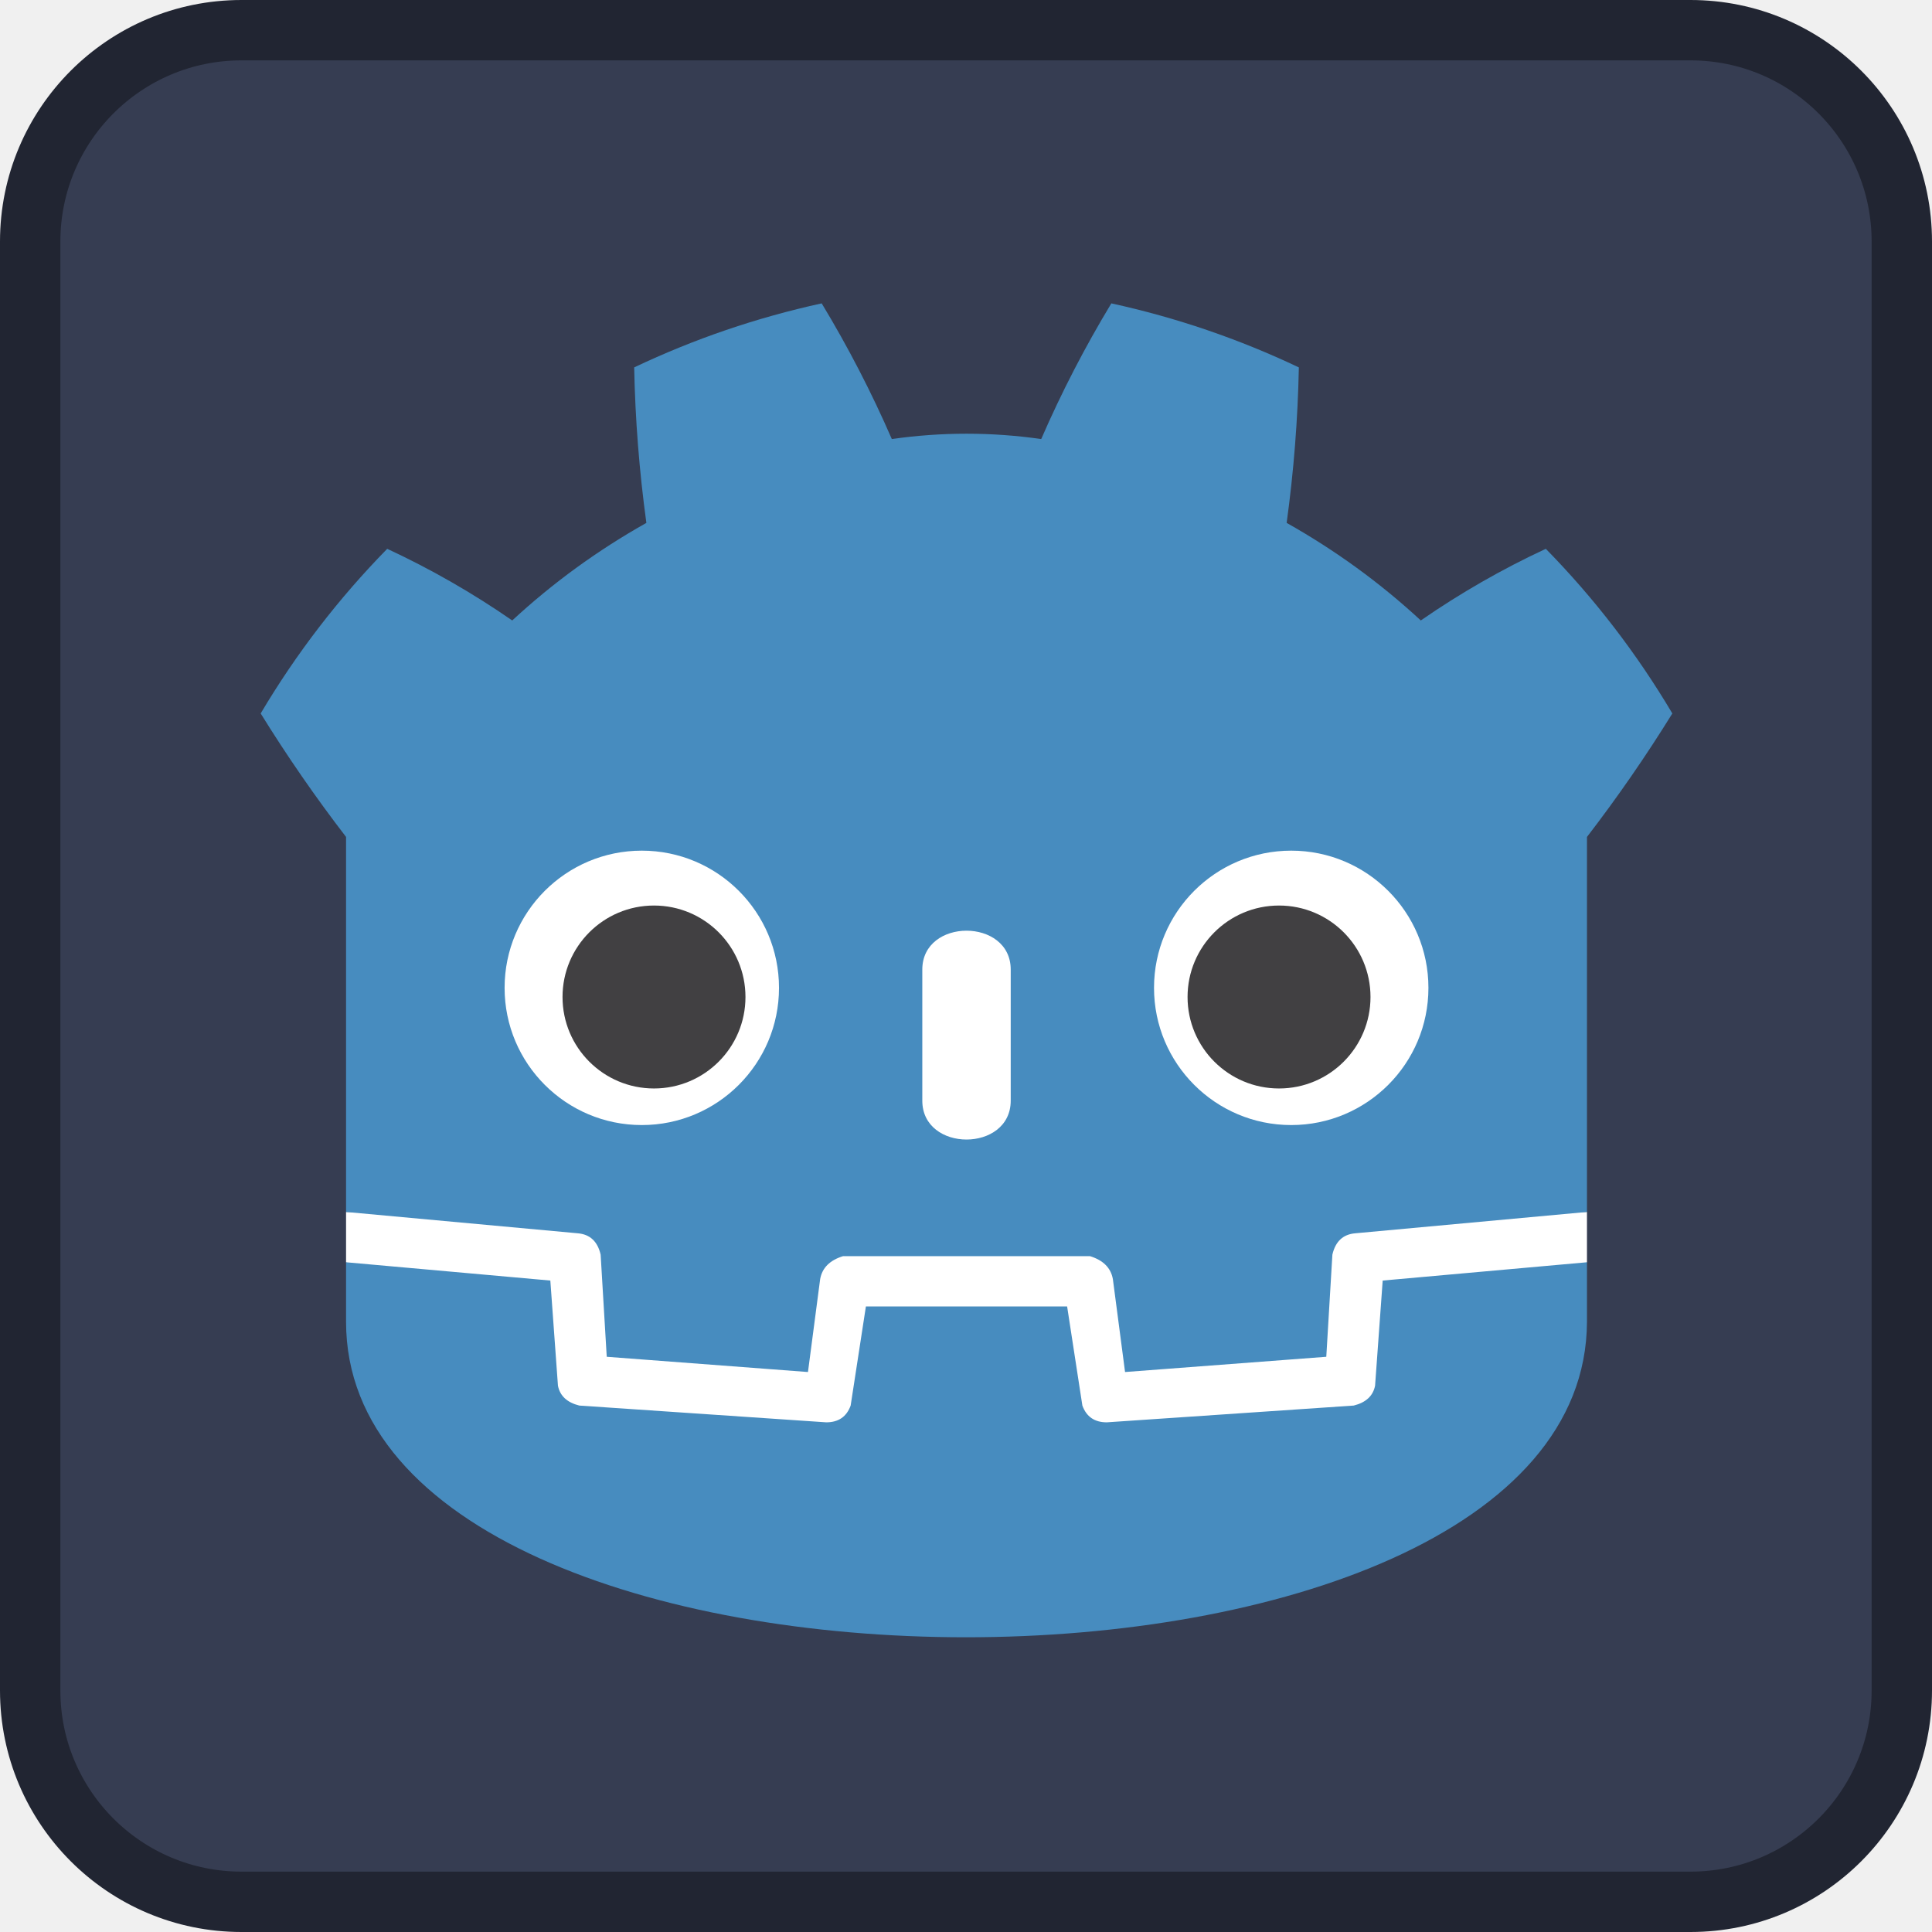
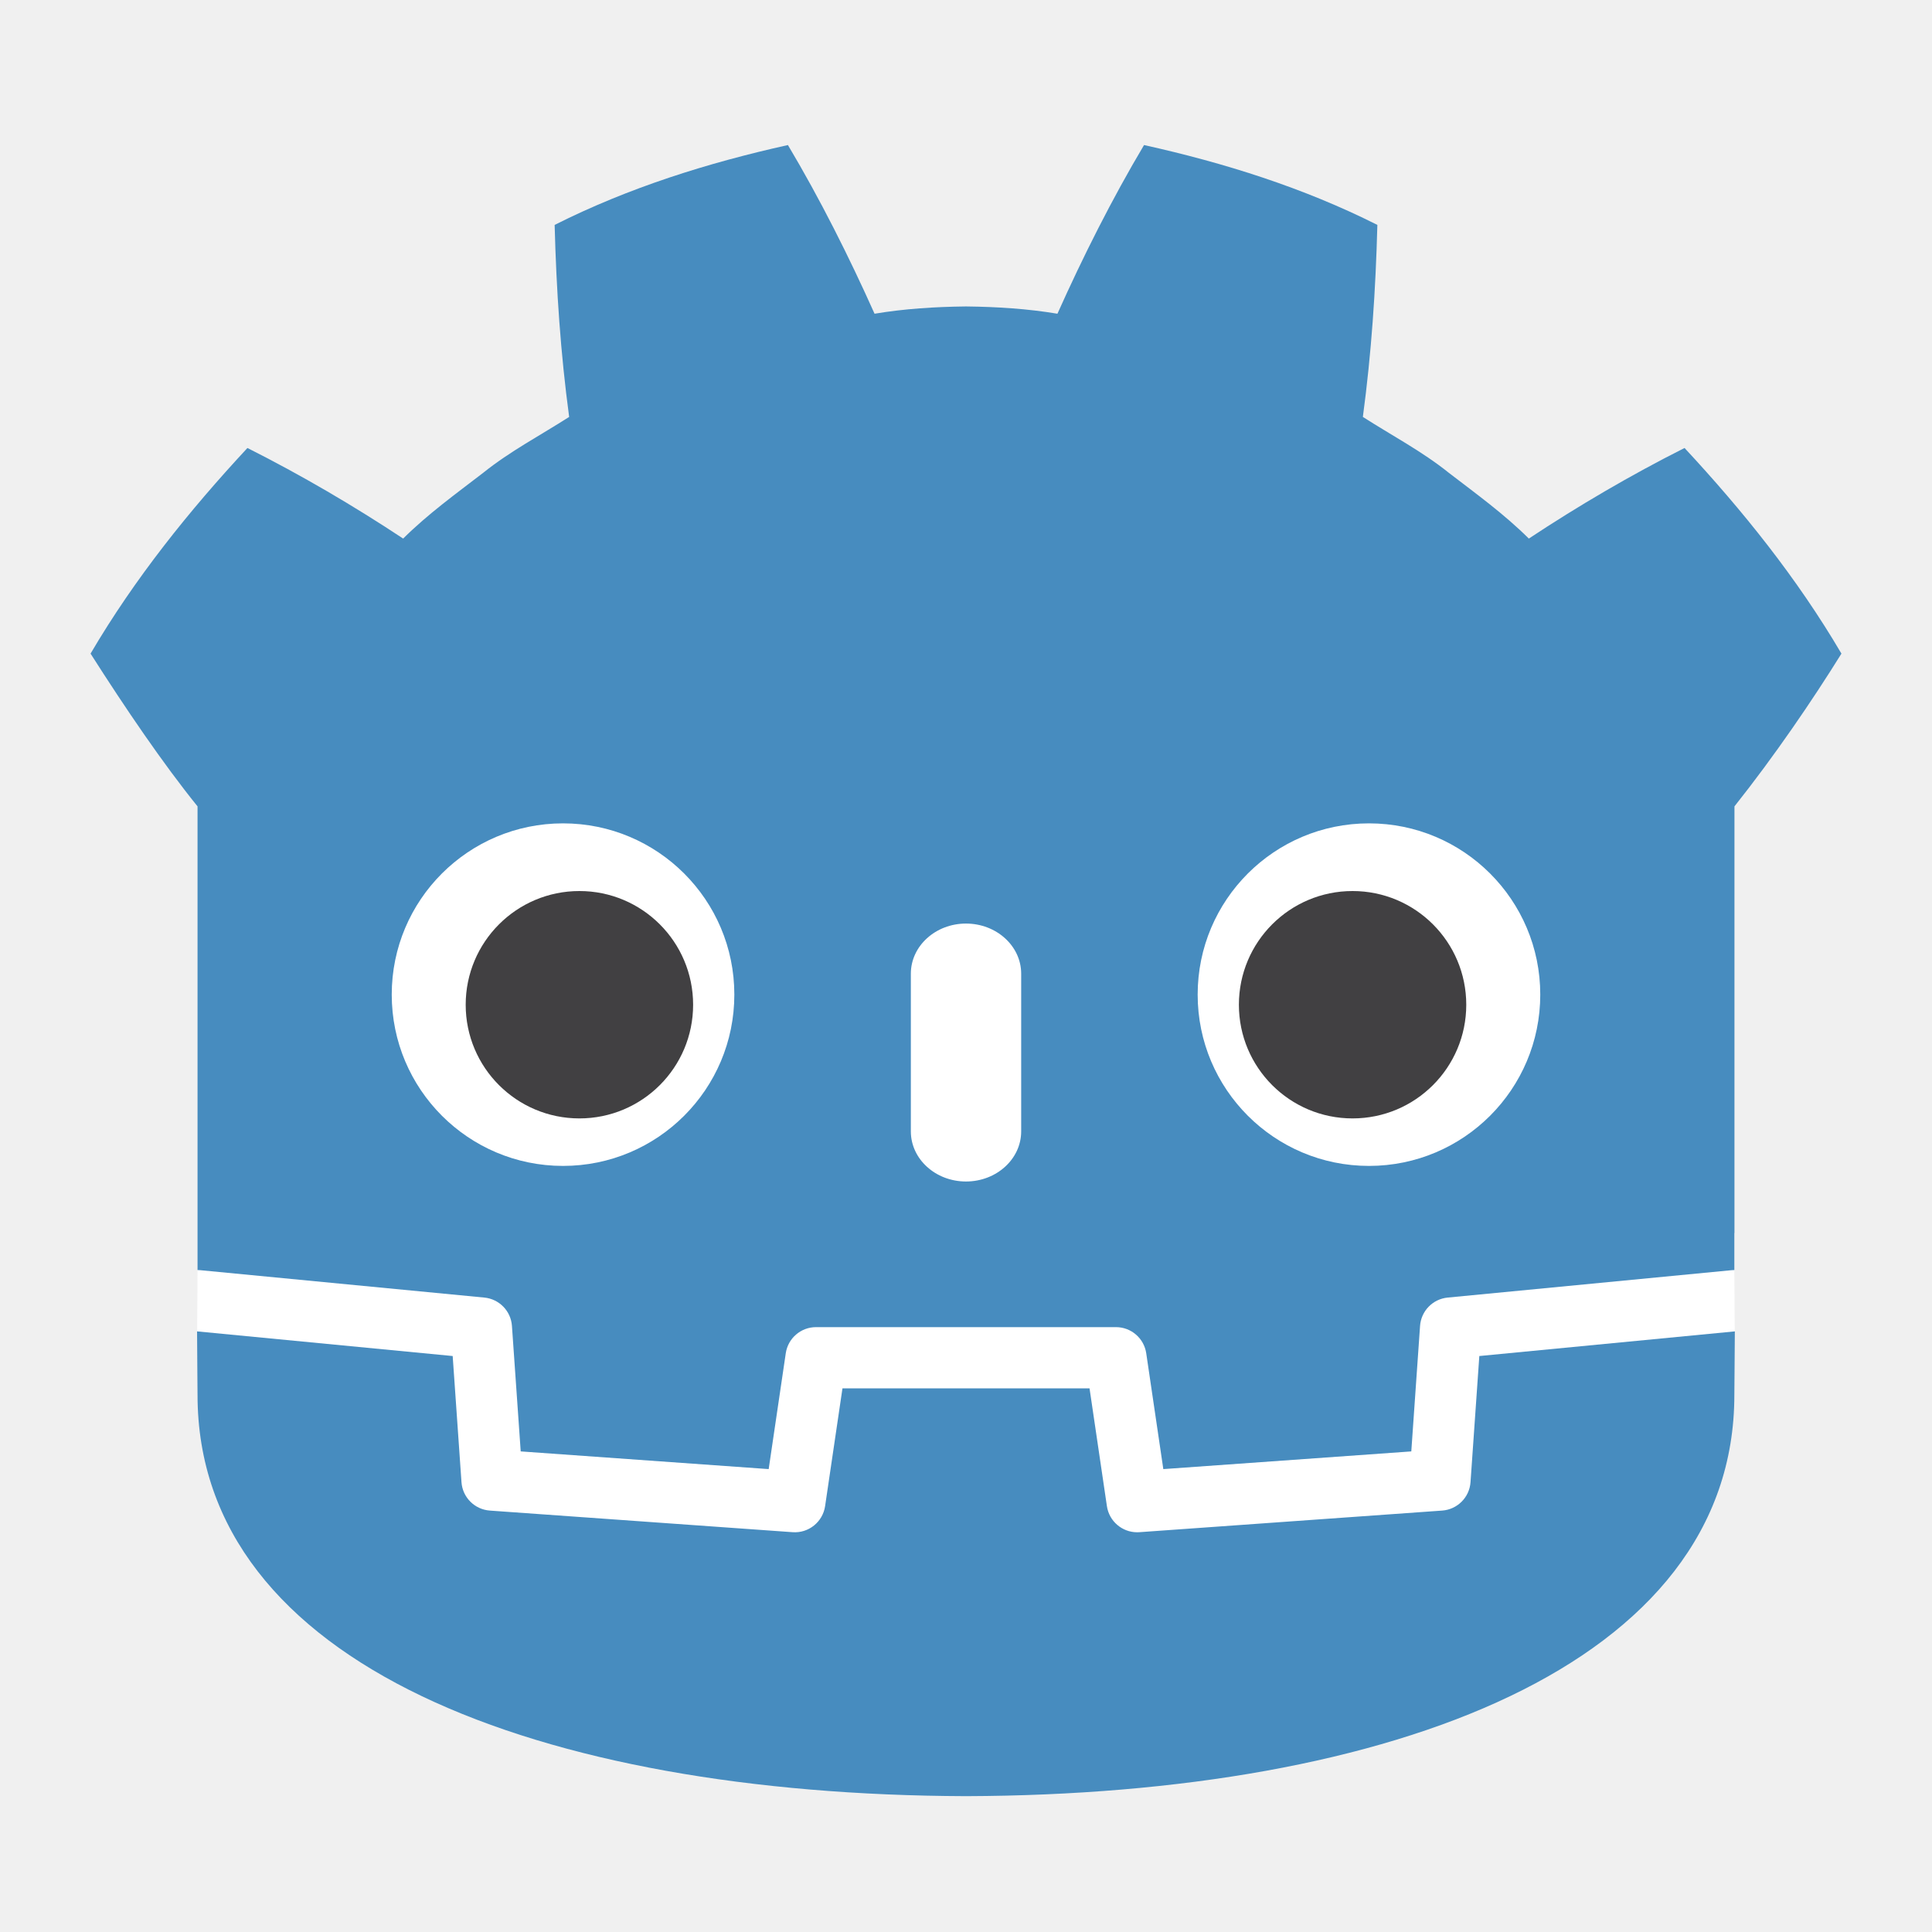
- <svg xmlns="http://www.w3.org/2000/svg" width="128" height="128">
-   <rect width="124" height="124" x="2" y="2" fill="#363d52" stroke="#212532" stroke-width="4" rx="14" />
-   <g fill="#fff" transform="translate(12.322 12.322)scale(.101)">
-     <path d="M105 673v33q407 354 814 0v-33z" />
-     <path fill="#478cbf" d="m105 673 152 14q12 1 15 14l4 67 132 10 8-61q2-11 15-15h162q13 4 15 15l8 61 132-10 4-67q3-13 15-14l152-14V427q30-39 56-81-35-59-83-108-43 20-82 47-40-37-88-64 7-51 8-102-59-28-123-42-26 43-46 89-49-7-98 0-20-46-46-89-64 14-123 42 1 51 8 102-48 27-88 64-39-27-82-47-48 49-83 108 26 42 56 81zm0 33v39c0 276 813 276 814 0v-39l-134 12-5 69q-2 10-14 13l-162 11q-12 0-16-11l-10-65H446l-10 65q-4 11-16 11l-162-11q-12-3-14-13l-5-69z" />
-     <path d="M483 600c0 34 58 34 58 0v-86c0-34-58-34-58 0z" />
-     <circle cx="725" cy="526" r="90" />
-     <circle cx="299" cy="526" r="90" />
-   </g>
-   <g fill="#414042" transform="translate(12.322 12.322)scale(.101)">
-     <circle cx="307" cy="532" r="60" />
-     <circle cx="717" cy="532" r="60" />
-   </g>
+ <svg xmlns="http://www.w3.org/2000/svg" height="1024" width="1024">
+   <path d="m0 0s-.325 1.994-.515 1.976l-36.182-3.491c-2.879-.278-5.115-2.574-5.317-5.459l-.994-14.247L-71-23.218l-1.904 12.912c-.424 2.872-2.932 5.037-5.835 5.037h-38.188c-2.902.0-5.41-2.165-5.834-5.037l-1.905-12.912-27.992 1.997-.994 14.247c-.202 2.886-2.438 5.182-5.317 5.46l-36.2 3.49c-.187.018-.324-1.978-.511-1.978l-.049-7.83 30.658-4.944 1.004-14.374c.203-2.91 2.551-5.263 5.463-5.472l38.551-2.75c.146-.01.29-.016.434-.016 2.897.0 5.401 2.166 5.825 5.038l1.959 13.286h28.005l1.959-13.286c.423-2.871 2.93-5.037 5.831-5.037.142.0.284.005.423.015l38.556 2.75c2.911.209 5.26 2.562 5.463 5.472l1.003 14.374 30.645 4.966z" fill="#fff" transform="matrix(4.162611 0 0 -4.162611 919.2406 673.1521)" />
+   <path d="m0 0v-47.514-6.035-5.492c.108-.001.216-.005.323-.015l36.196-3.49c1.896-.183 3.382-1.709 3.514-3.609l1.116-15.978 31.574-2.253 2.175 14.747c.282 1.912 1.922 3.329 3.856 3.329h38.188c1.933.0 3.573-1.417 3.855-3.329l2.175-14.747 31.575 2.253 1.115 15.978c.133 1.9 1.618 3.425 3.514 3.609l36.182 3.49c.107.01.214.014.322.015v4.711l.015.005v54.325c5.097 6.416 9.923 13.494 13.621 19.449-5.651 9.62-12.575 18.217-19.976 26.182-6.864-3.455-13.531-7.369-19.828-11.534-3.151 3.132-6.7 5.694-10.186 8.372-3.425 2.751-7.285 4.768-10.946 7.118 1.09 8.117 1.629 16.108 1.846 24.448-9.446 4.754-19.519 7.906-29.708 10.17-4.068-6.837-7.788-14.241-11.028-21.479-3.842.642-7.702.88-11.567.926v.006c-.027.0-.052-.006-.075-.006-.024.0-.049.006-.073.006v-.006c-3.872-.046-7.729-.284-11.572-.926-3.238 7.238-6.956 14.642-11.03 21.479-10.184-2.264-20.258-5.416-29.703-10.17.216-8.34.755-16.331 1.848-24.448-3.668-2.35-7.523-4.367-10.949-7.118-3.481-2.678-7.036-5.24-10.188-8.372-6.297 4.165-12.962 8.079-19.828 11.534-7.401-7.965-14.321-16.562-19.974-26.182 4.443-6.974 9.208-13.983 13.621-19.449z" fill="#478cbf" transform="matrix(4.162611 0 0 -4.162611 104.6989 427.3873)" />
+   <path d="m0 0-1.121-16.063c-.135-1.936-1.675-3.477-3.611-3.616l-38.555-2.751c-.094-.007-.188-.01-.281-.01-1.916.0-3.569 1.406-3.852 3.33l-2.211 14.994H-81.09l-2.211-14.994c-.297-2.018-2.101-3.469-4.133-3.32l-38.555 2.751c-1.936.139-3.476 1.68-3.611 3.616L-130.721.0l-32.547 3.138c.015-3.498.06-7.33.06-8.093.0-34.374 43.605-50.896 97.781-51.086h.066.067c54.176.19 97.766 16.712 97.766 51.086.0.777.047 4.593.063 8.093z" fill="#478cbf" transform="matrix(4.162611 0 0 -4.162611 784.0714 718.7231)" />
+   <path d="m0 0c0-12.052-9.765-21.815-21.813-21.815-12.042.0-21.81 9.763-21.81 21.815.0 12.044 9.768 21.802 21.81 21.802C-9.765 21.802.0 12.044.0.0" fill="#fff" transform="matrix(4.162611 0 0 -4.162611 389.2148 527.1513)" />
+   <path d="m0 0c0-7.994-6.479-14.473-14.479-14.473-7.996.0-14.479 6.479-14.479 14.473s6.483 14.479 14.479 14.479C-6.479 14.479.0 7.994.0.0" fill="#414042" transform="matrix(4.162611 0 0 -4.162611 367.3669 532.5371)" />
+   <path d="m0 0c-3.878.0-7.021 2.858-7.021 6.381v20.081c0 3.52 3.143 6.381 7.021 6.381s7.028-2.861 7.028-6.381V6.381c0-3.523-3.15-6.381-7.028-6.381" fill="#fff" transform="matrix(4.162611 0 0 -4.162611 511.9934 626.2198)" />
+   <path d="m0 0c0-12.052 9.765-21.815 21.815-21.815 12.041.0 21.808 9.763 21.808 21.815.0 12.044-9.767 21.802-21.808 21.802-12.05.0-21.815-9.758-21.815-21.802" fill="#fff" transform="matrix(4.162611 0 0 -4.162611 634.7871 527.1513)" />
+   <path d="m0 0c0-7.994 6.477-14.473 14.471-14.473C22.473-14.473 28.95-7.994 28.95.0s-6.477 14.479-14.479 14.479C6.477 14.479.0 7.994.0.0" fill="#414042" transform="matrix(4.162611 0 0 -4.162611 656.6406 532.5371)" />
</svg>
